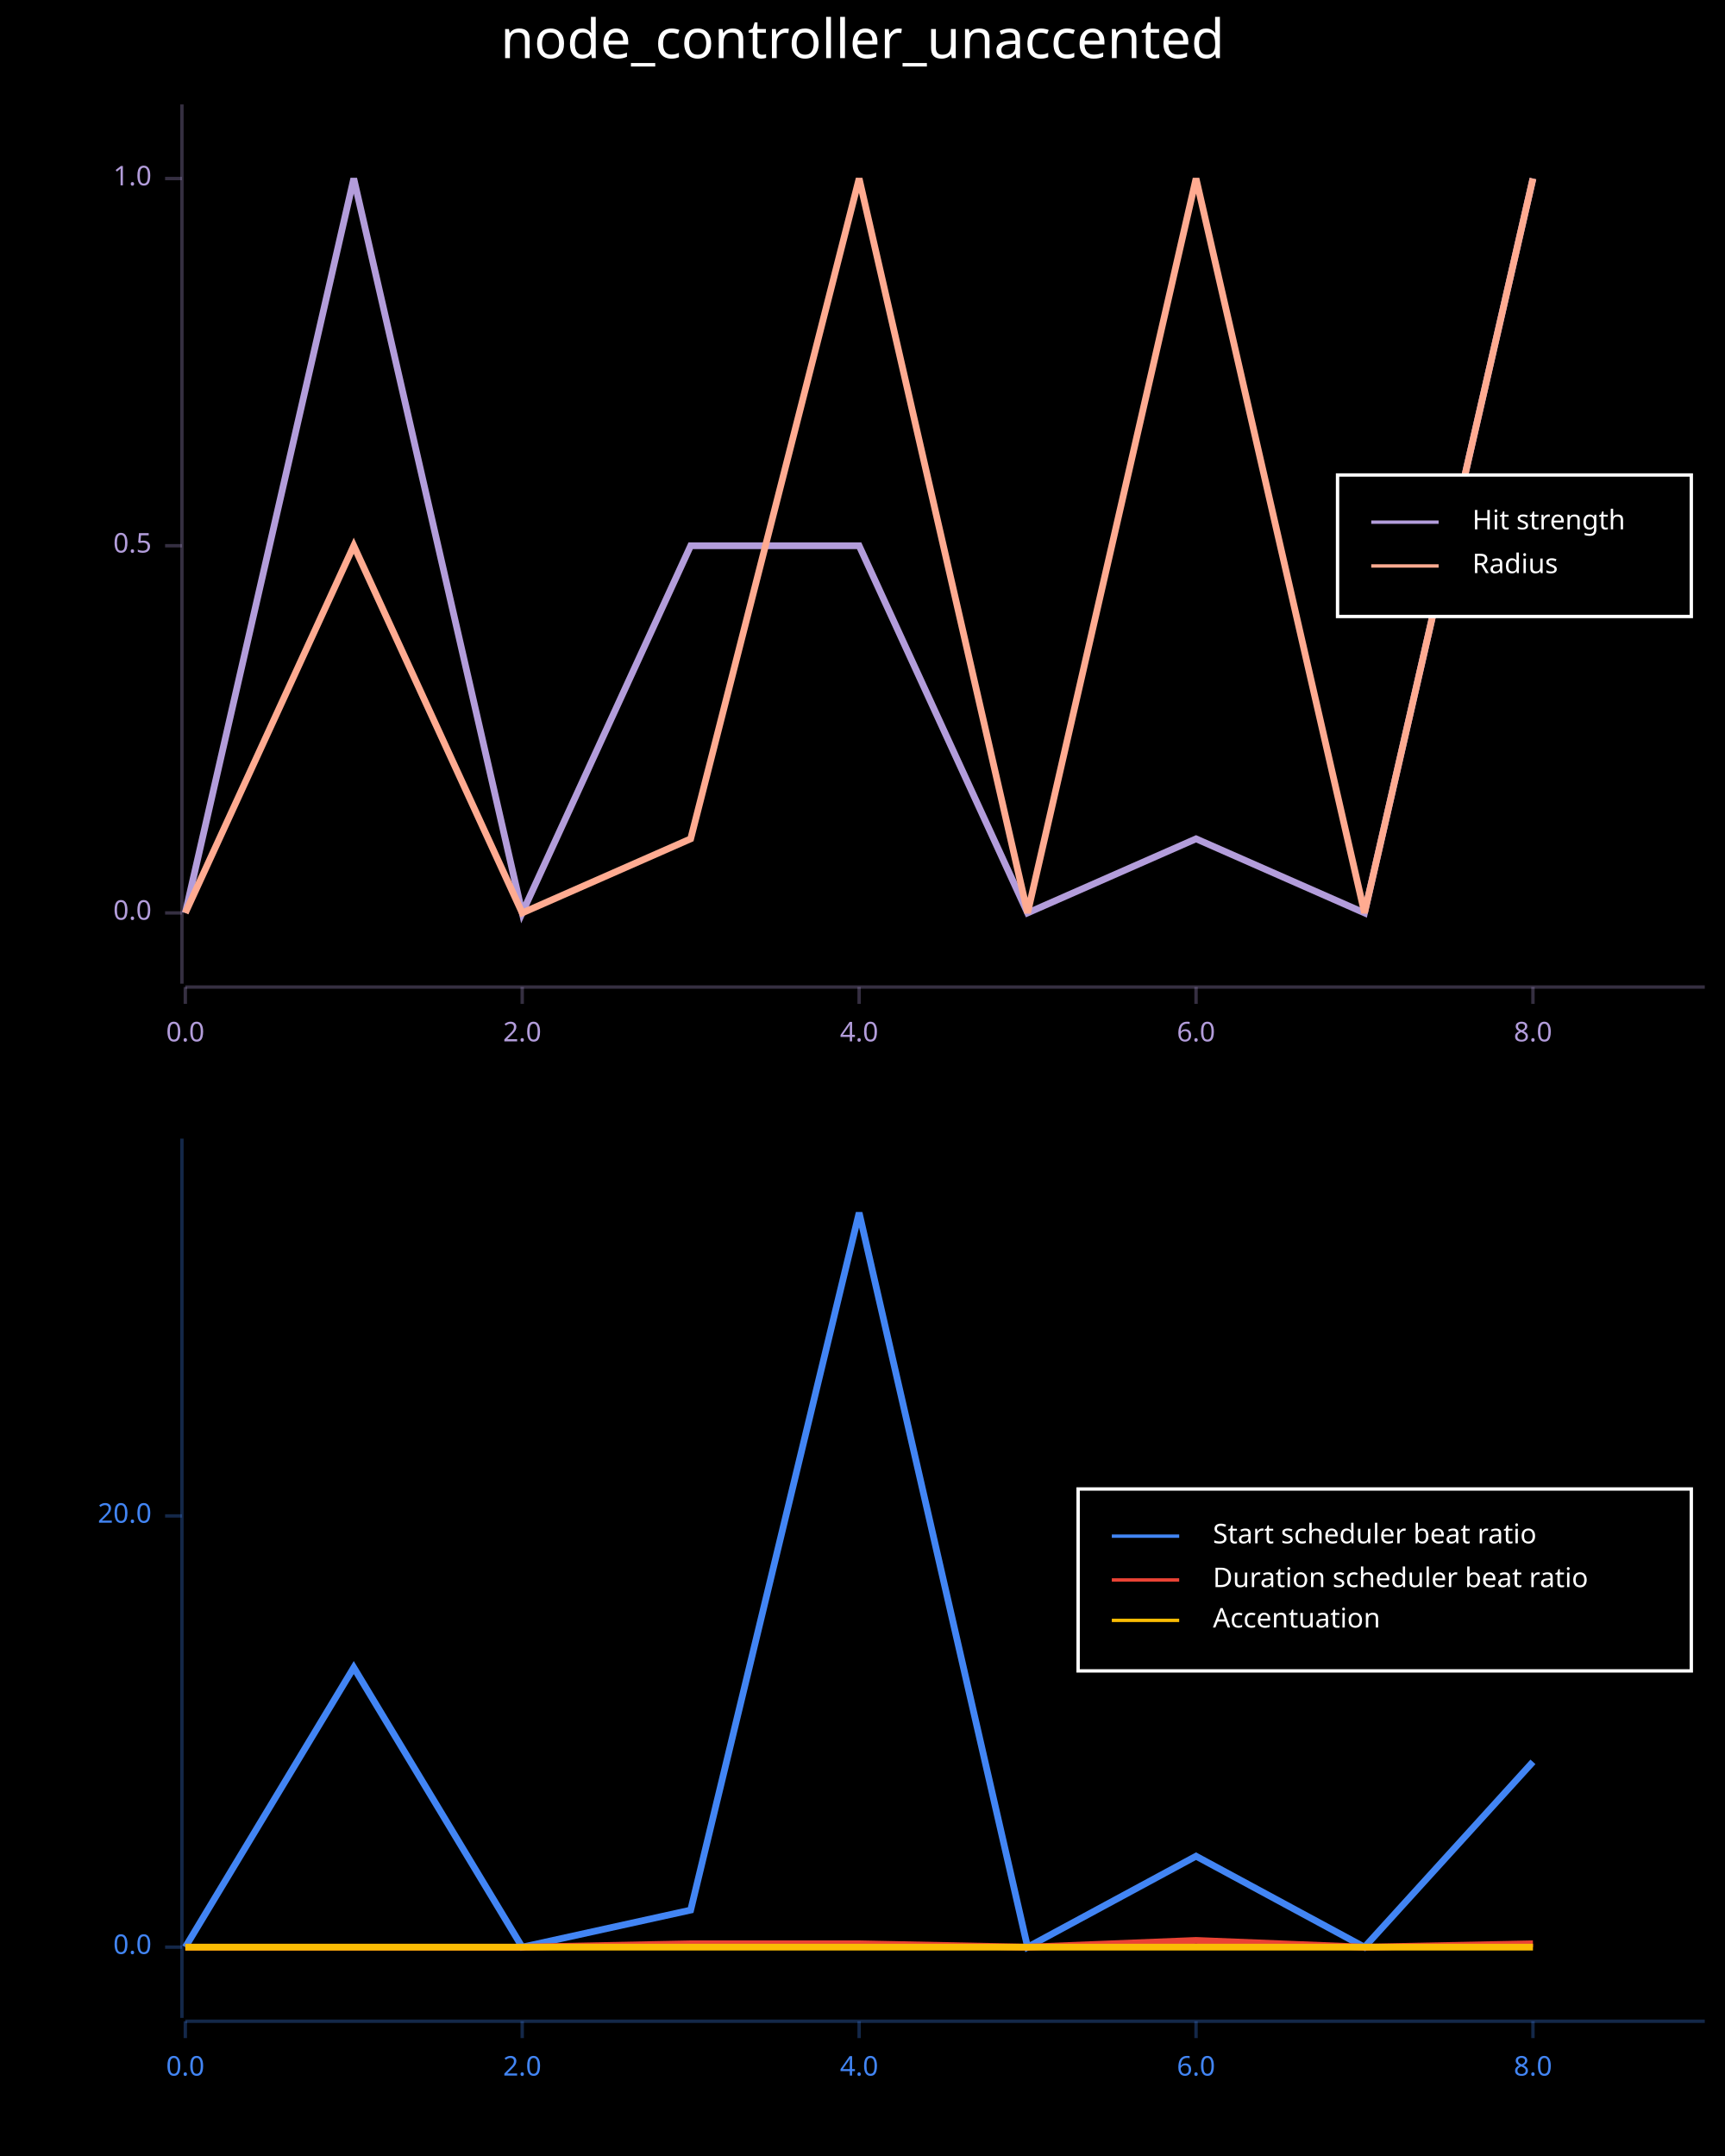
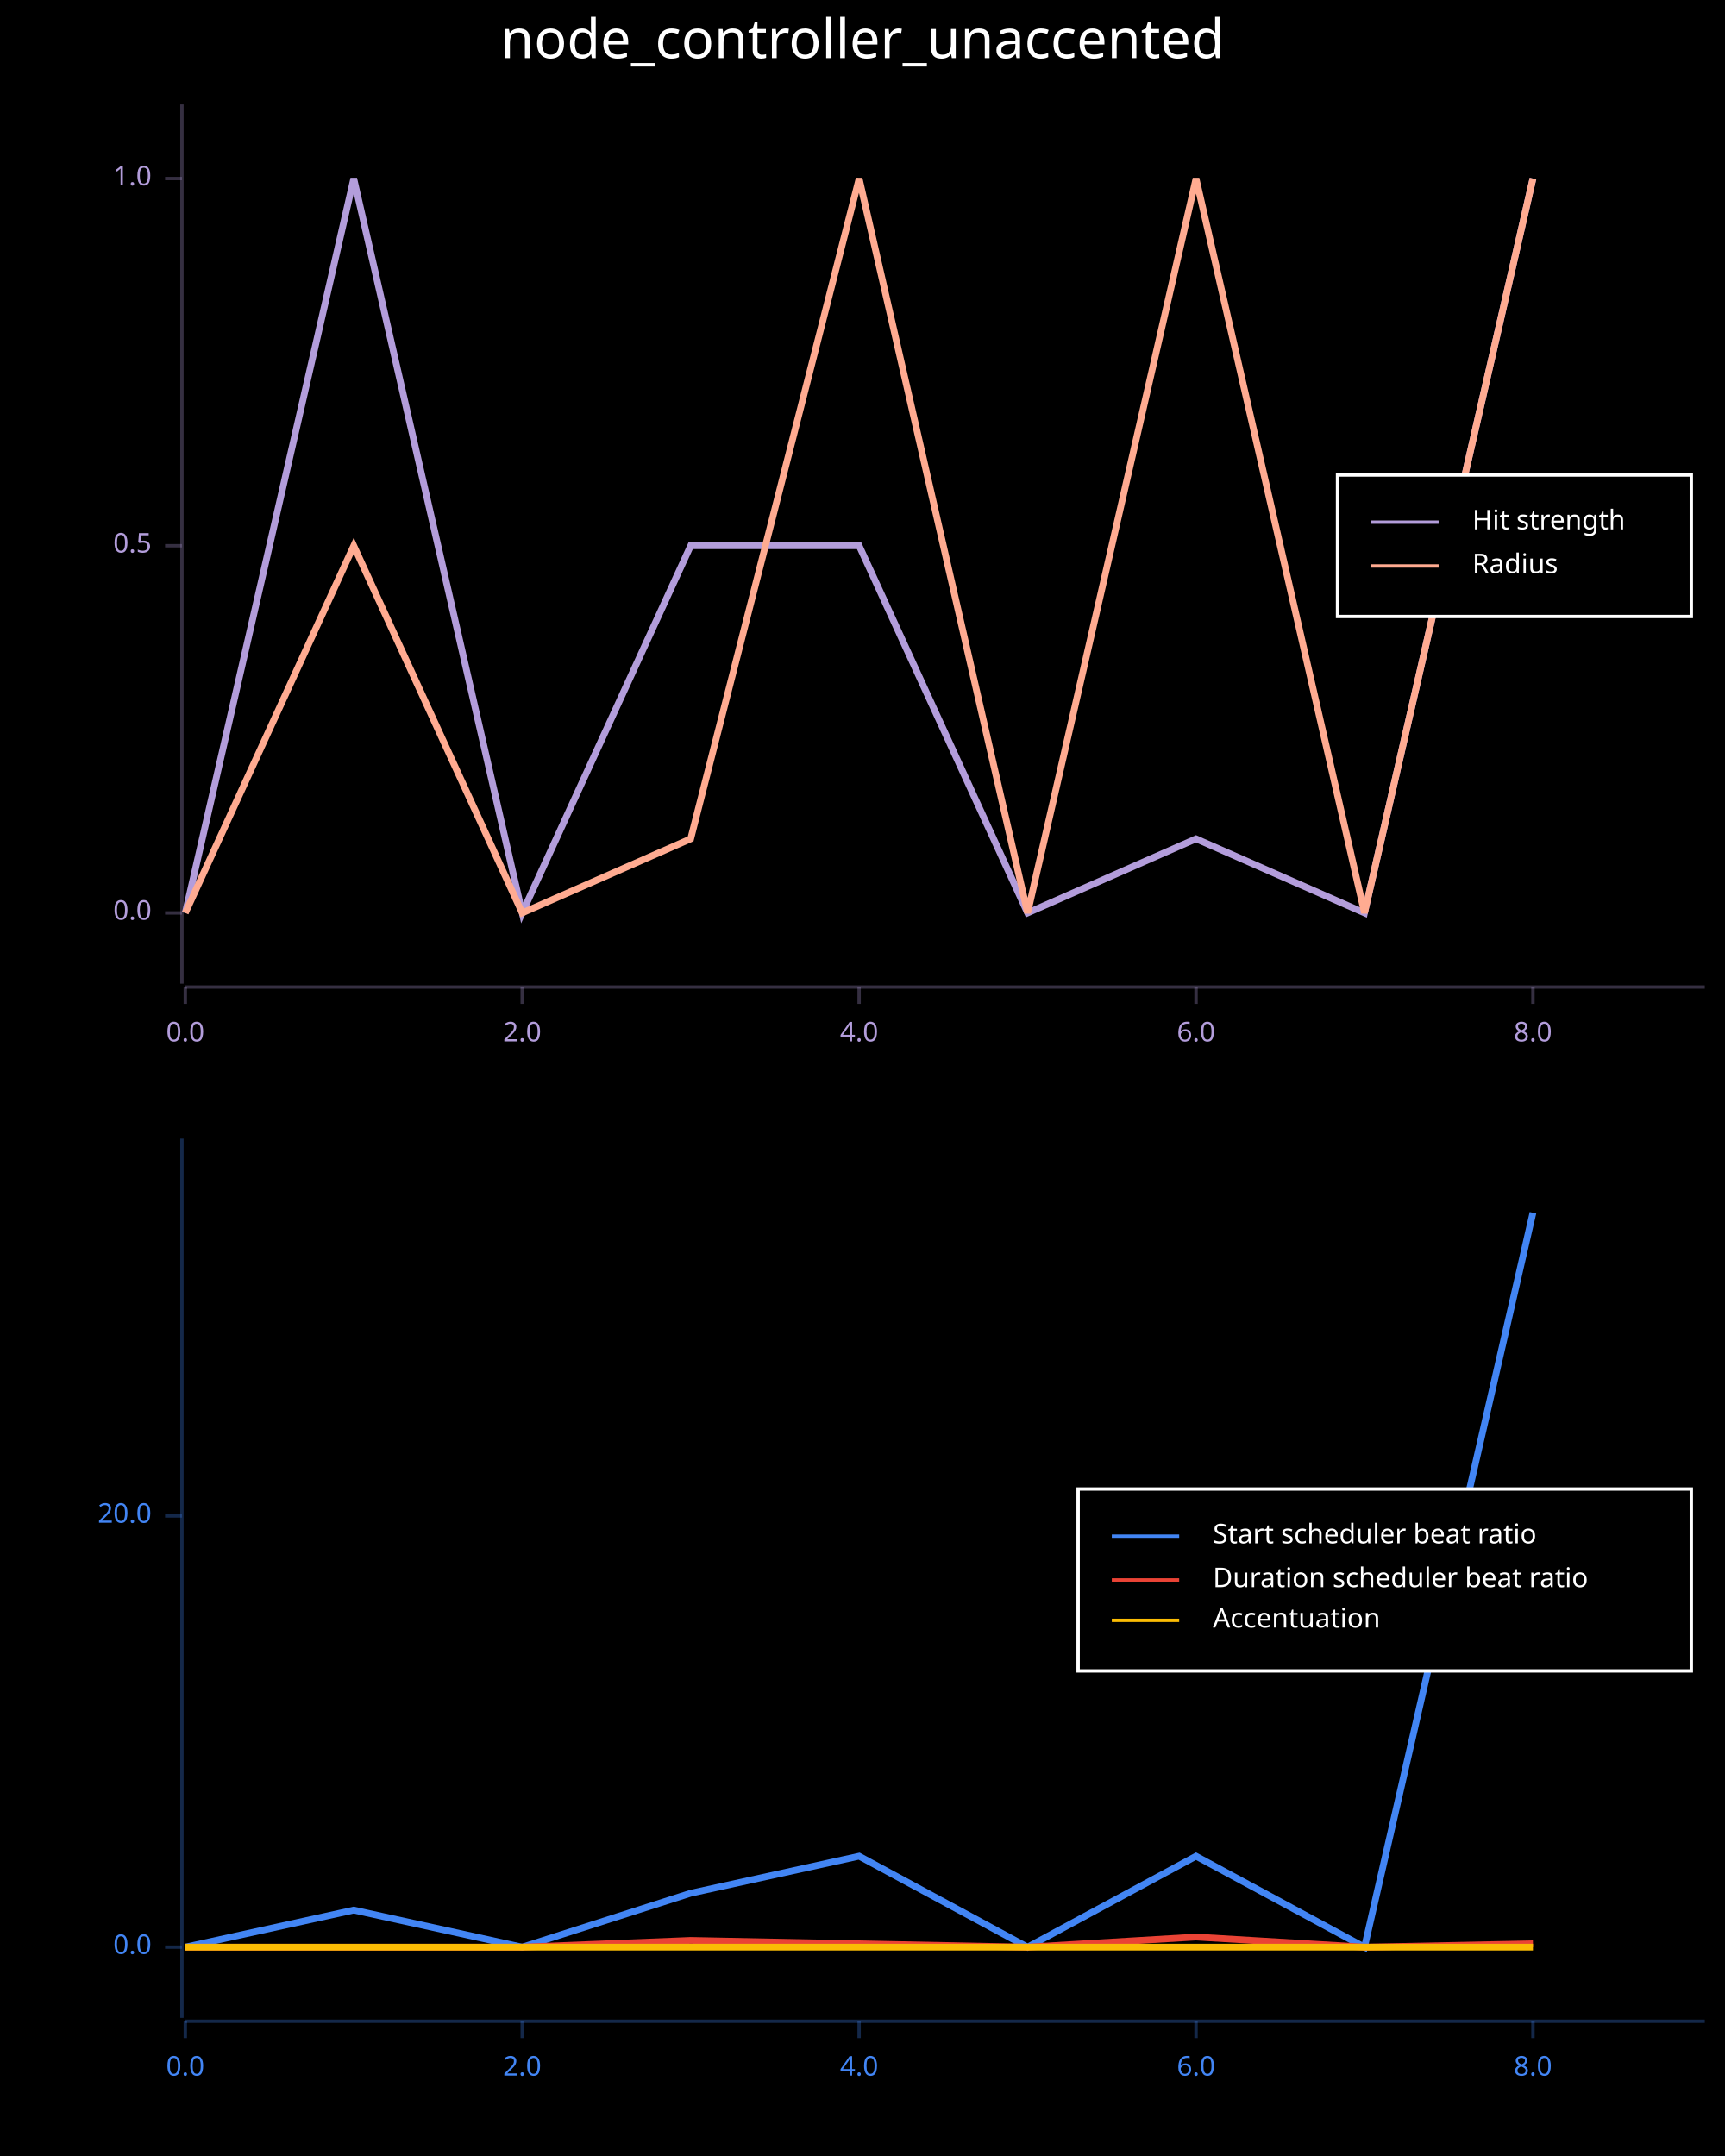
<svg xmlns="http://www.w3.org/2000/svg" width="512" height="640" viewBox="0 0 512 640">
  <rect x="0" y="0" width="512" height="640" opacity="1" fill="#000000" stroke="none" />
  <text x="256" y="5" dy="0.76em" text-anchor="middle" font-family="sans-serif" font-size="16.129" opacity="1" fill="#FFFFFF">
node_controller_unaccented
</text>
  <polyline fill="none" opacity="0.3" stroke="#B39DDB" stroke-width="1" points="54,31 54,292 " />
  <text x="45" y="271" dy="0.5ex" text-anchor="end" font-family="sans-serif" font-size="8.065" opacity="1" fill="#B39DDB">
0.0
</text>
  <polyline fill="none" opacity="0.3" stroke="#B39DDB" stroke-width="1" points="49,271 54,271 " />
  <text x="45" y="162" dy="0.5ex" text-anchor="end" font-family="sans-serif" font-size="8.065" opacity="1" fill="#B39DDB">
0.5
</text>
  <polyline fill="none" opacity="0.3" stroke="#B39DDB" stroke-width="1" points="49,162 54,162 " />
  <text x="45" y="53" dy="0.5ex" text-anchor="end" font-family="sans-serif" font-size="8.065" opacity="1" fill="#B39DDB">
1.0
</text>
  <polyline fill="none" opacity="0.3" stroke="#B39DDB" stroke-width="1" points="49,53 54,53 " />
  <polyline fill="none" opacity="0.3" stroke="#B39DDB" stroke-width="1" points="55,293 506,293 " />
  <text x="55" y="303" dy="0.76em" text-anchor="middle" font-family="sans-serif" font-size="8.065" opacity="1" fill="#B39DDB">
0.0
</text>
  <polyline fill="none" opacity="0.3" stroke="#B39DDB" stroke-width="1" points="55,293 55,298 " />
  <text x="155" y="303" dy="0.76em" text-anchor="middle" font-family="sans-serif" font-size="8.065" opacity="1" fill="#B39DDB">
2.0
</text>
  <polyline fill="none" opacity="0.3" stroke="#B39DDB" stroke-width="1" points="155,293 155,298 " />
  <text x="255" y="303" dy="0.76em" text-anchor="middle" font-family="sans-serif" font-size="8.065" opacity="1" fill="#B39DDB">
4.0
</text>
  <polyline fill="none" opacity="0.3" stroke="#B39DDB" stroke-width="1" points="255,293 255,298 " />
  <text x="355" y="303" dy="0.76em" text-anchor="middle" font-family="sans-serif" font-size="8.065" opacity="1" fill="#B39DDB">
6.0
</text>
  <polyline fill="none" opacity="0.3" stroke="#B39DDB" stroke-width="1" points="355,293 355,298 " />
  <text x="455" y="303" dy="0.76em" text-anchor="middle" font-family="sans-serif" font-size="8.065" opacity="1" fill="#B39DDB">
8.0
</text>
  <polyline fill="none" opacity="0.3" stroke="#B39DDB" stroke-width="1" points="455,293 455,298 " />
  <polyline fill="none" opacity="1" stroke="#B39DDB" stroke-width="2" points="55,271 105,53 155,271 205,162 255,162 305,271 355,249 405,271 455,53 " />
  <polyline fill="none" opacity="1" stroke="#FFAB91" stroke-width="2" points="55,271 105,162 155,271 205,249 255,53 305,271 355,53 405,271 455,53 " />
  <rect x="397" y="141" width="105" height="42" opacity="1" fill="#000000" stroke="none" />
  <rect x="397" y="141" width="105" height="42" opacity="1" fill="none" stroke="#FFFFFF" />
  <text x="437" y="151" dy="0.76em" text-anchor="start" font-family="sans-serif" font-size="8.065" opacity="1" fill="#FFFFFF">
Hit strength
</text>
  <text x="437" y="164" dy="0.76em" text-anchor="start" font-family="sans-serif" font-size="8.065" opacity="1" fill="#FFFFFF">
Radius
</text>
  <polyline fill="none" opacity="1" stroke="#B39DDB" stroke-width="1" points="407,155 427,155 " />
  <polyline fill="none" opacity="1" stroke="#FFAB91" stroke-width="1" points="407,168 427,168 " />
  <polyline fill="none" opacity="0.3" stroke="#4285F4" stroke-width="1" points="54,338 54,599 " />
  <text x="45" y="578" dy="0.5ex" text-anchor="end" font-family="sans-serif" font-size="8.065" opacity="1" fill="#4285F4">
0.0
</text>
  <polyline fill="none" opacity="0.3" stroke="#4285F4" stroke-width="1" points="49,578 54,578 " />
  <text x="45" y="450" dy="0.5ex" text-anchor="end" font-family="sans-serif" font-size="8.065" opacity="1" fill="#4285F4">
20.0
</text>
  <polyline fill="none" opacity="0.3" stroke="#4285F4" stroke-width="1" points="49,450 54,450 " />
  <polyline fill="none" opacity="0.3" stroke="#4285F4" stroke-width="1" points="55,600 506,600 " />
  <text x="55" y="610" dy="0.76em" text-anchor="middle" font-family="sans-serif" font-size="8.065" opacity="1" fill="#4285F4">
0.0
</text>
  <polyline fill="none" opacity="0.3" stroke="#4285F4" stroke-width="1" points="55,600 55,605 " />
  <text x="155" y="610" dy="0.76em" text-anchor="middle" font-family="sans-serif" font-size="8.065" opacity="1" fill="#4285F4">
2.0
</text>
  <polyline fill="none" opacity="0.3" stroke="#4285F4" stroke-width="1" points="155,600 155,605 " />
  <text x="255" y="610" dy="0.76em" text-anchor="middle" font-family="sans-serif" font-size="8.065" opacity="1" fill="#4285F4">
4.0
</text>
  <polyline fill="none" opacity="0.3" stroke="#4285F4" stroke-width="1" points="255,600 255,605 " />
  <text x="355" y="610" dy="0.76em" text-anchor="middle" font-family="sans-serif" font-size="8.065" opacity="1" fill="#4285F4">
6.0
</text>
  <polyline fill="none" opacity="0.3" stroke="#4285F4" stroke-width="1" points="355,600 355,605 " />
  <text x="455" y="610" dy="0.76em" text-anchor="middle" font-family="sans-serif" font-size="8.065" opacity="1" fill="#4285F4">
8.0
</text>
  <polyline fill="none" opacity="0.3" stroke="#4285F4" stroke-width="1" points="455,600 455,605 " />
-   <polyline fill="none" opacity="1" stroke="#4285F4" stroke-width="2" points="55,578 105,495 155,578 205,567 255,360 305,578 355,551 405,578 455,523 " />
-   <polyline fill="none" opacity="1" stroke="#EA4335" stroke-width="2" points="55,578 105,578 155,578 205,577 255,577 305,578 355,576 405,578 455,577 " />
+   <polyline fill="none" opacity="1" stroke="#4285F4" stroke-width="2" points="55,578 105,567 155,578 205,562 255,551 305,578 355,551 405,578 455,360 " />
+   <polyline fill="none" opacity="1" stroke="#EA4335" stroke-width="2" points="55,578 105,578 155,578 205,576 255,577 305,578 355,575 405,578 455,577 " />
  <polyline fill="none" opacity="1" stroke="#FBBC04" stroke-width="2" points="55,578 105,578 155,578 205,578 255,578 305,578 355,578 405,578 455,578 " />
  <rect x="320" y="442" width="182" height="54" opacity="1" fill="#000000" stroke="none" />
  <rect x="320" y="442" width="182" height="54" opacity="1" fill="none" stroke="#FFFFFF" />
  <text x="360" y="452" dy="0.76em" text-anchor="start" font-family="sans-serif" font-size="8.065" opacity="1" fill="#FFFFFF">
Start scheduler beat ratio
</text>
  <text x="360" y="465" dy="0.76em" text-anchor="start" font-family="sans-serif" font-size="8.065" opacity="1" fill="#FFFFFF">
Duration scheduler beat ratio
</text>
  <text x="360" y="477" dy="0.76em" text-anchor="start" font-family="sans-serif" font-size="8.065" opacity="1" fill="#FFFFFF">
Accentuation
</text>
  <polyline fill="none" opacity="1" stroke="#4285F4" stroke-width="1" points="330,456 350,456 " />
  <polyline fill="none" opacity="1" stroke="#EA4335" stroke-width="1" points="330,469 350,469 " />
  <polyline fill="none" opacity="1" stroke="#FBBC04" stroke-width="1" points="330,481 350,481 " />
</svg>
